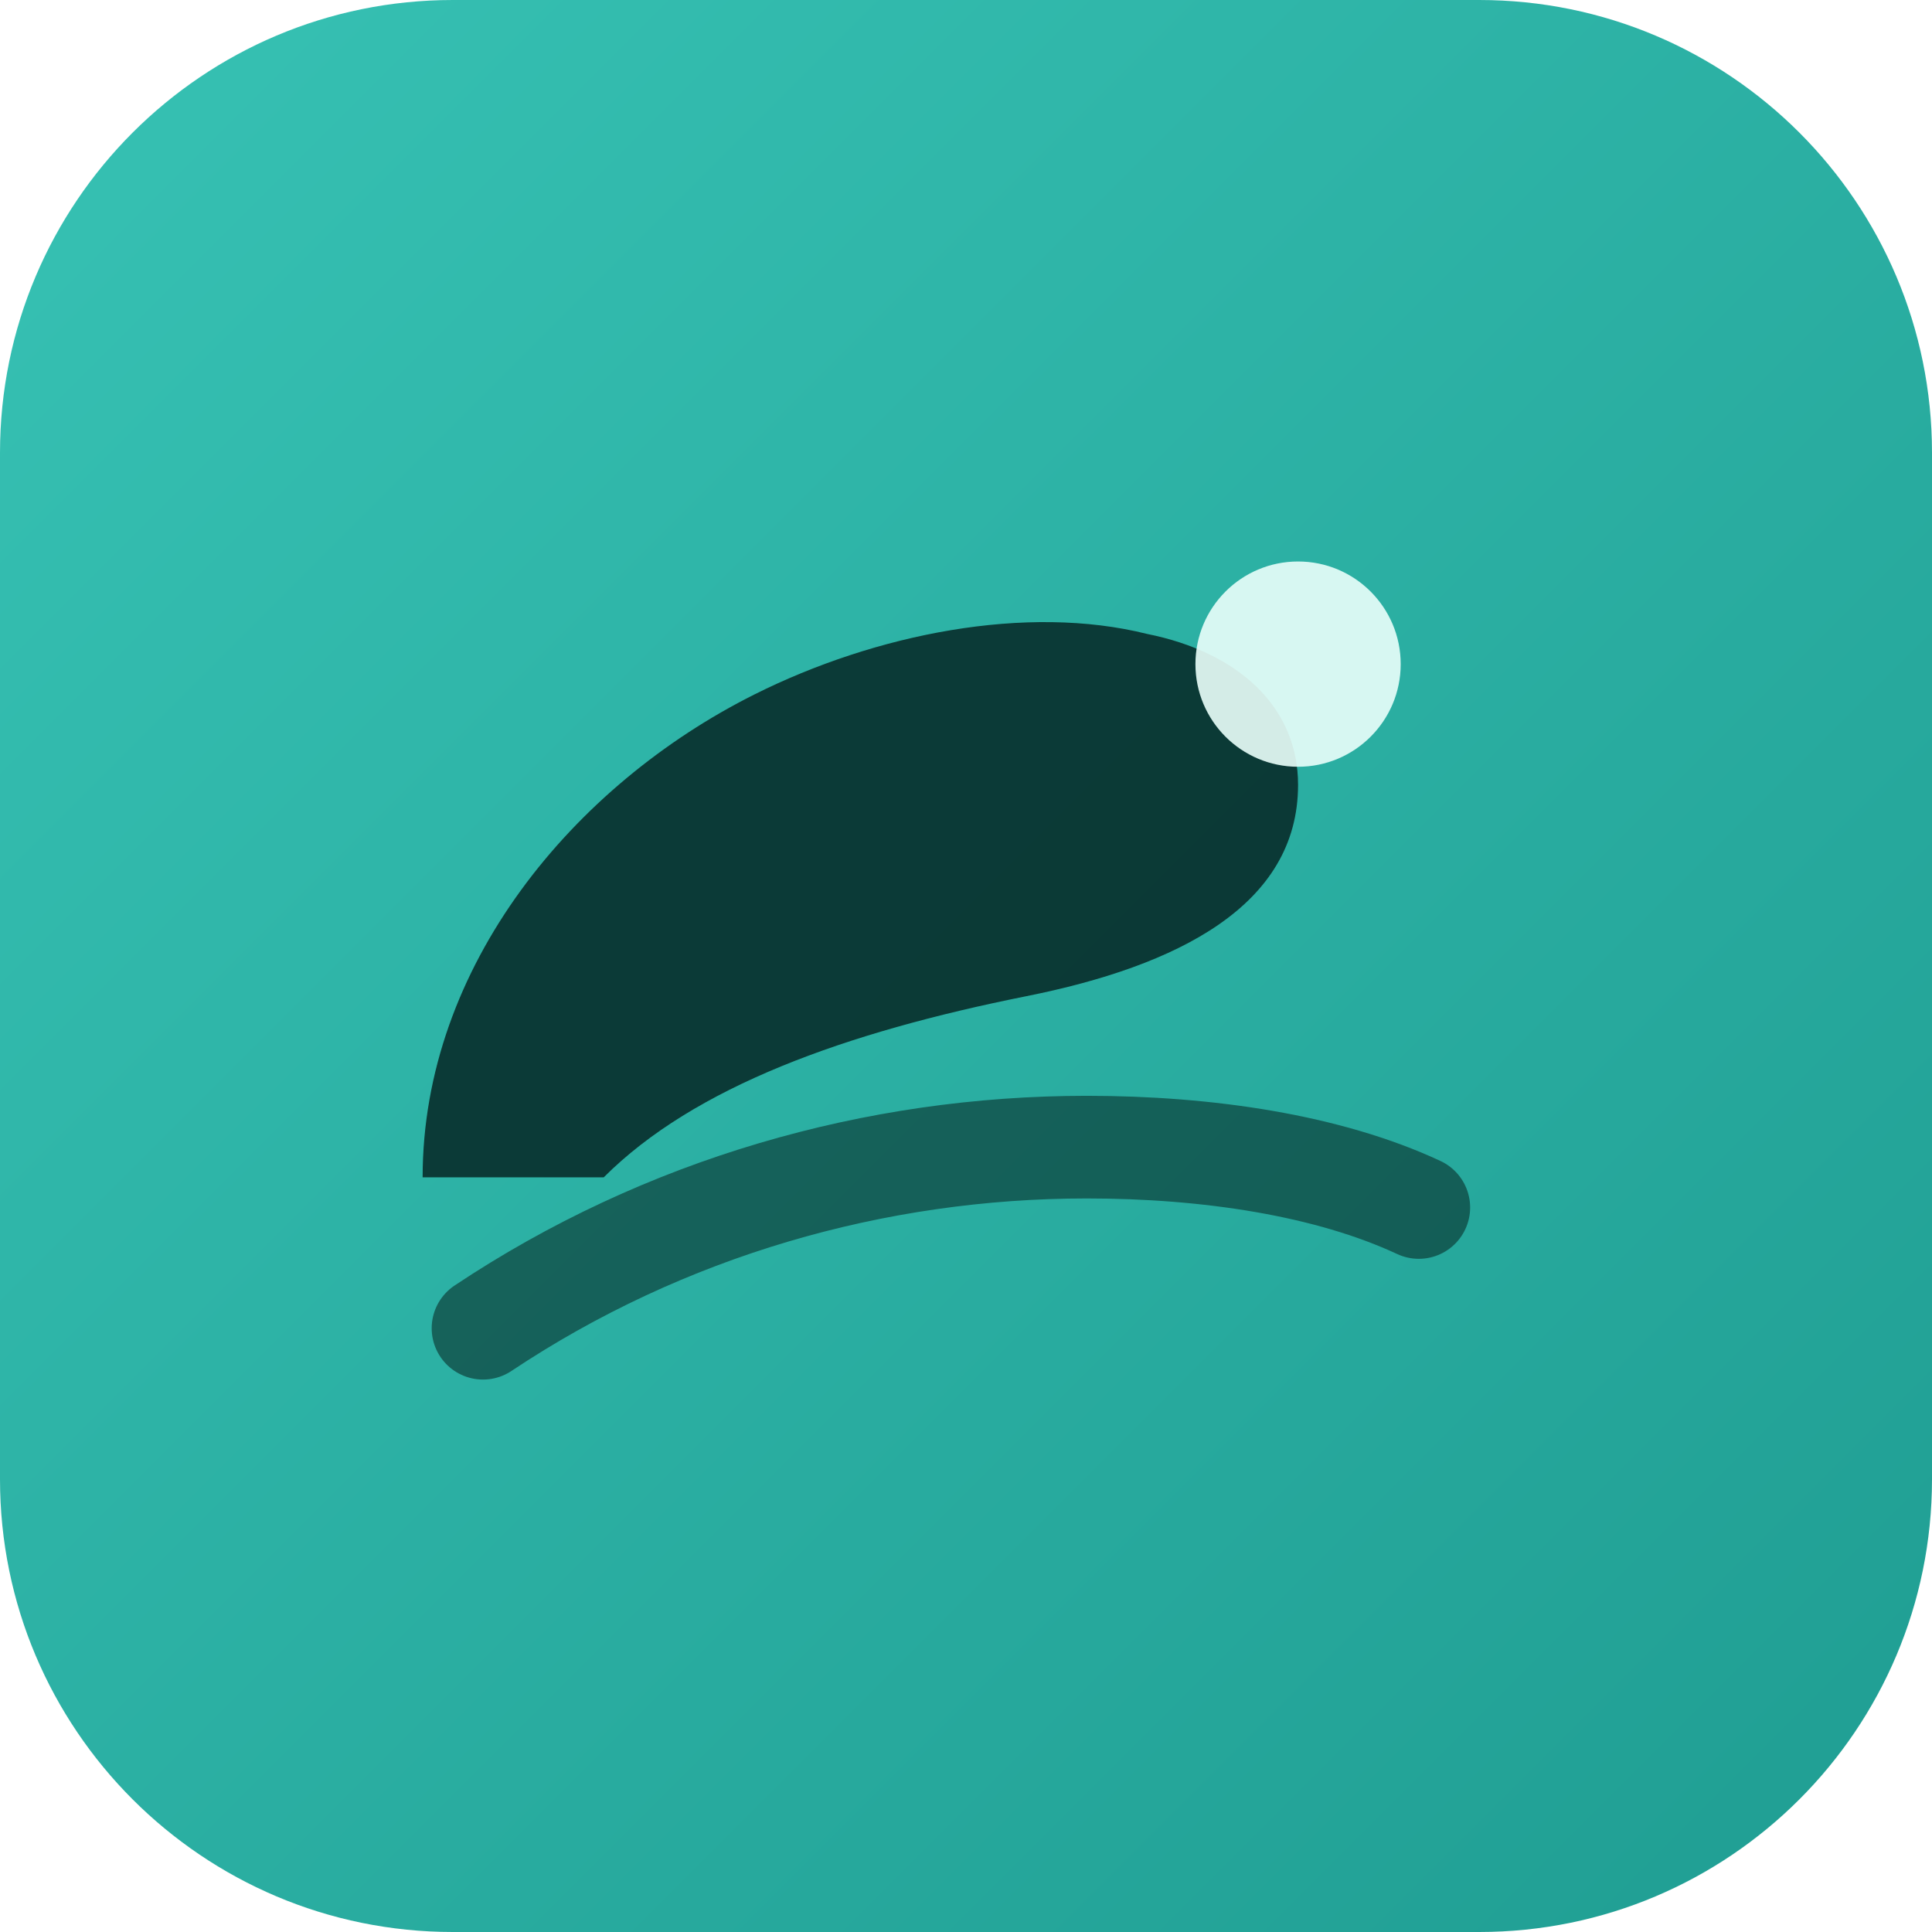
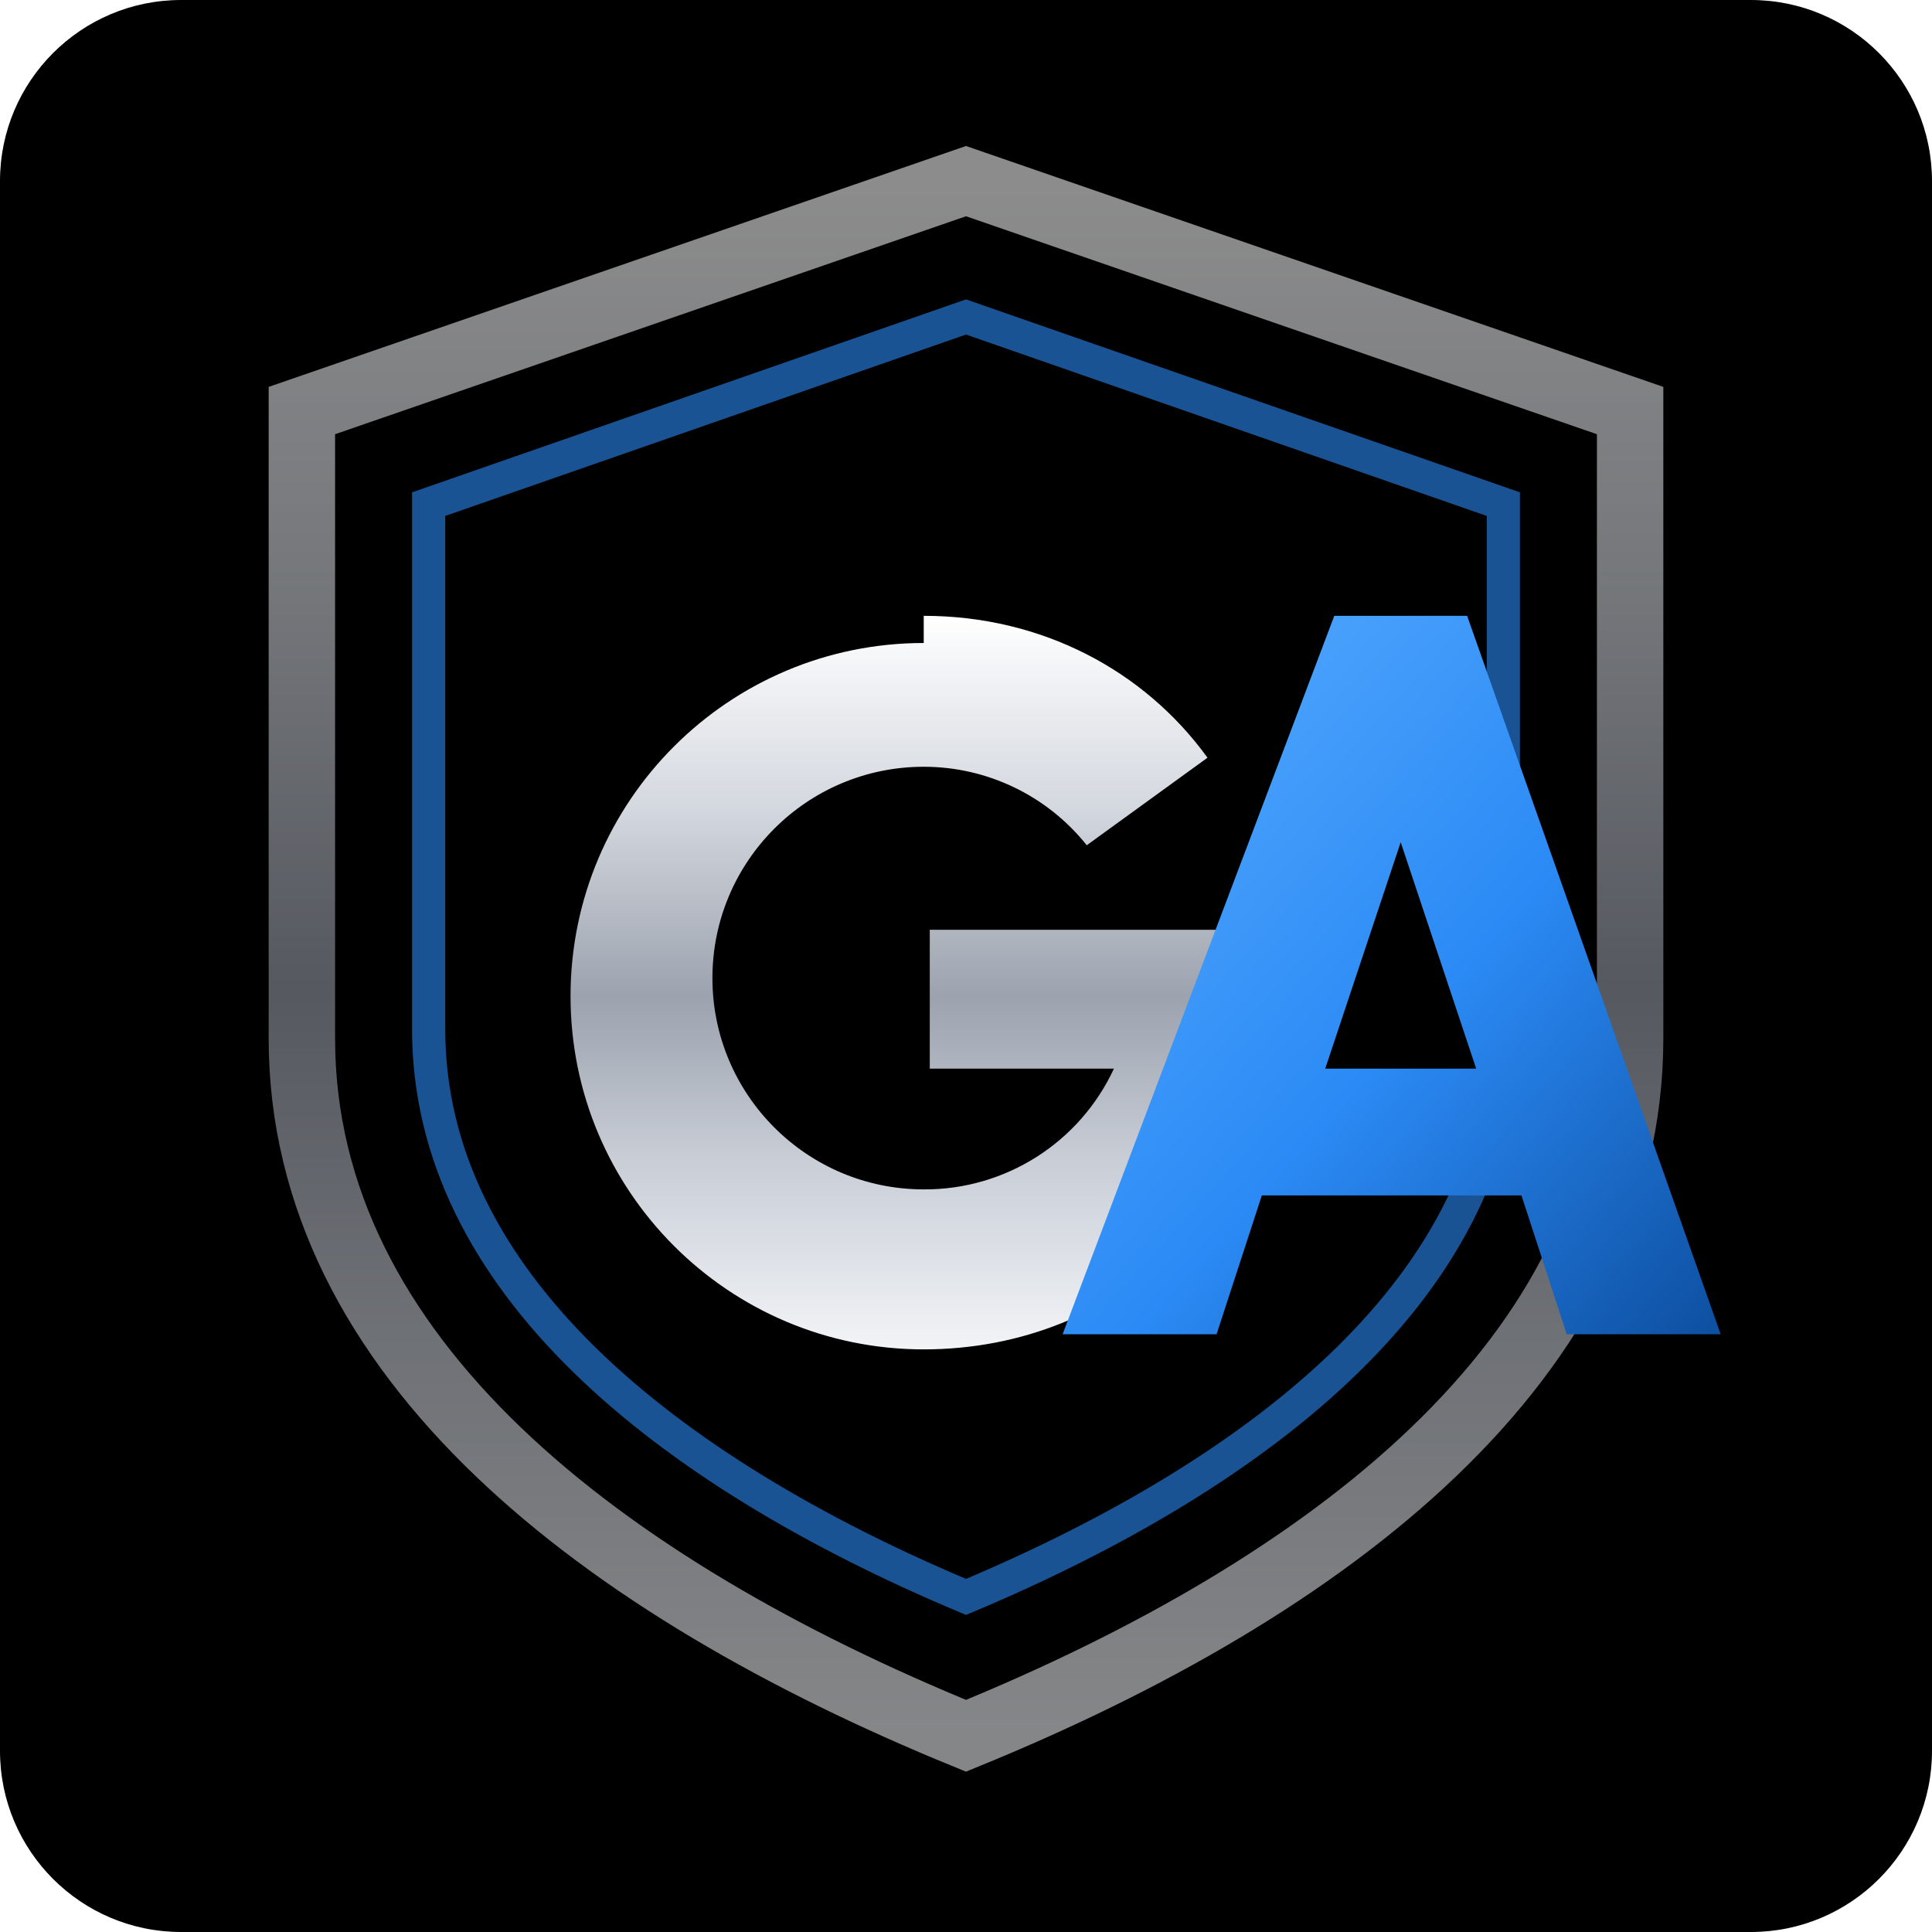
<svg xmlns="http://www.w3.org/2000/svg" viewBox="0 0 64 64" role="img" aria-label="Graceful Auto Detailing">
  <defs>
-     <linearGradient id="g" x1="0" y1="0" x2="1" y2="1">
-       <stop offset="0%" stop-color="#37c2b4" />
-       <stop offset="100%" stop-color="#1f9d92" />
+     <linearGradient id="chrome" x1="0" y1="0" x2="0" y2="1">
+       <stop offset="0%" stop-color="#ffffff" />
+       <stop offset="26%" stop-color="#d4d8df" />
+       <stop offset="52%" stop-color="#9ca2ae" />
+       <stop offset="74%" stop-color="#c8cdd6" />
+       <stop offset="100%" stop-color="#f2f4f7" />
+     </linearGradient>
+     <linearGradient id="blue" x1="0" y1="0" x2="1" y2="1">
+       <stop offset="0%" stop-color="#5aaeff" />
+       <stop offset="55%" stop-color="#2b8af5" />
+       <stop offset="100%" stop-color="#0d4fa0" />
    </linearGradient>
  </defs>
-   <rect width="64" height="64" rx="15" fill="url(#g)" />
-   <path d="M14 39c0-7 5-13 11-16 4-2 9-3 13-2 3 .6 5 2.4 5 5 0 4-4 6-9 7-6 1.2-11 3-14 6z" fill="#04201e" opacity=".82" />
-   <path d="M16 44c6-4 13-6 20-6 4 0 8 .6 11 2" stroke="#04201e" stroke-width="3.4" stroke-linecap="round" fill="none" opacity=".55" />
-   <circle cx="43" cy="22" r="3.4" fill="#eafffb" opacity=".9" />
+   <rect width="64" height="64" rx="6" fill="#000000" />
+   <path d="M32 6 54 13.6v20.8C54 45 44 52.6 32 57.5 20 52.6 10 45 10 34.4V13.6z" fill="none" stroke="url(#chrome)" stroke-width="2.2" opacity=".55" />
+   <path d="M32 10.5 49.8 16.7v17.4c0 8.3-7.8 14.6-17.8 18.8-10-4.2-17.8-10.5-17.8-18.8V16.7z" fill="none" stroke="#2b8af5" stroke-width="1.1" opacity=".6" />
+   <path d="M30.6 20.4c3.9 0 7.3 1.8 9.4 4.7l-4 2.9a6.9 6.9 0 0 0-5.4-2.6 7 7 0 1 0 0 14 6.9 6.9 0 0 0 6.3-4h-6.1v-4.6h11.5v2.3c0 6.7-5.2 11.6-11.7 11.6a11.7 11.7 0 0 1 0-23.4z" fill="url(#chrome)" />
+   <path fill-rule="evenodd" clip-rule="evenodd" fill="url(#blue)" d="M44.2 20.4h4.4L57 44.2h-5.1l-1.5-4.6h-8.6l-1.5 4.6h-5.1zM46.4 27.9l-2.5 7.5h5z" />
</svg>
